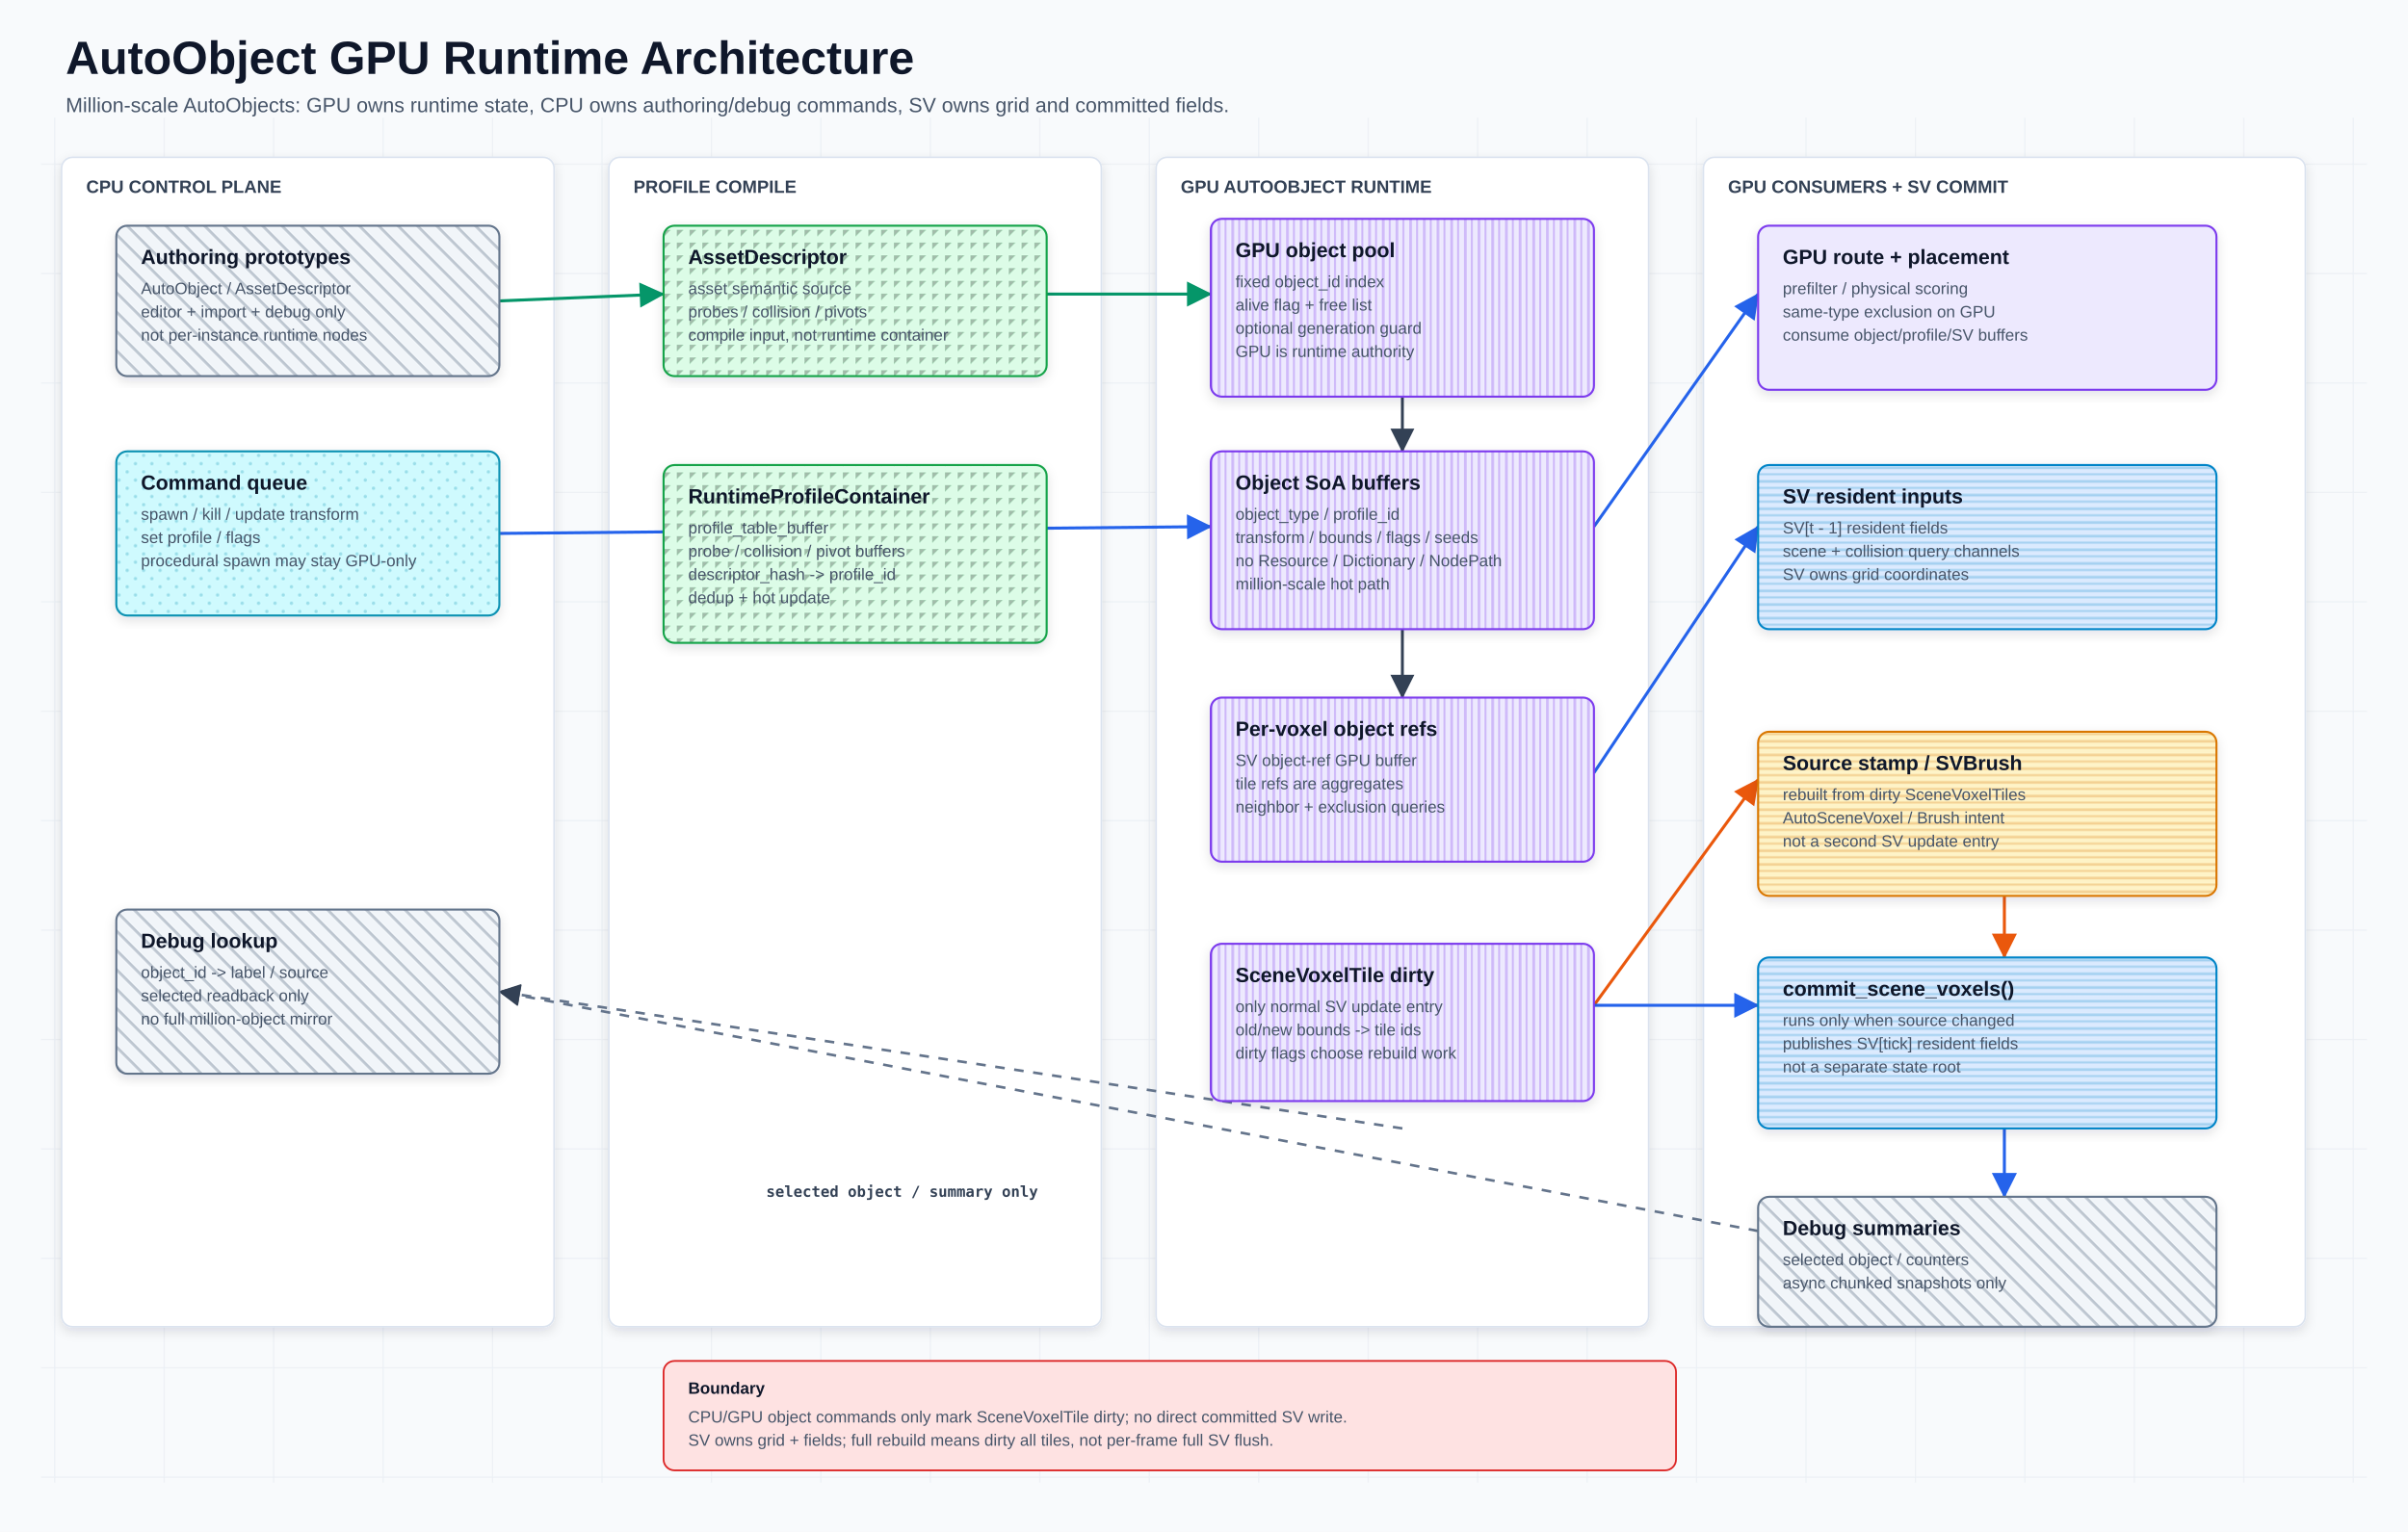
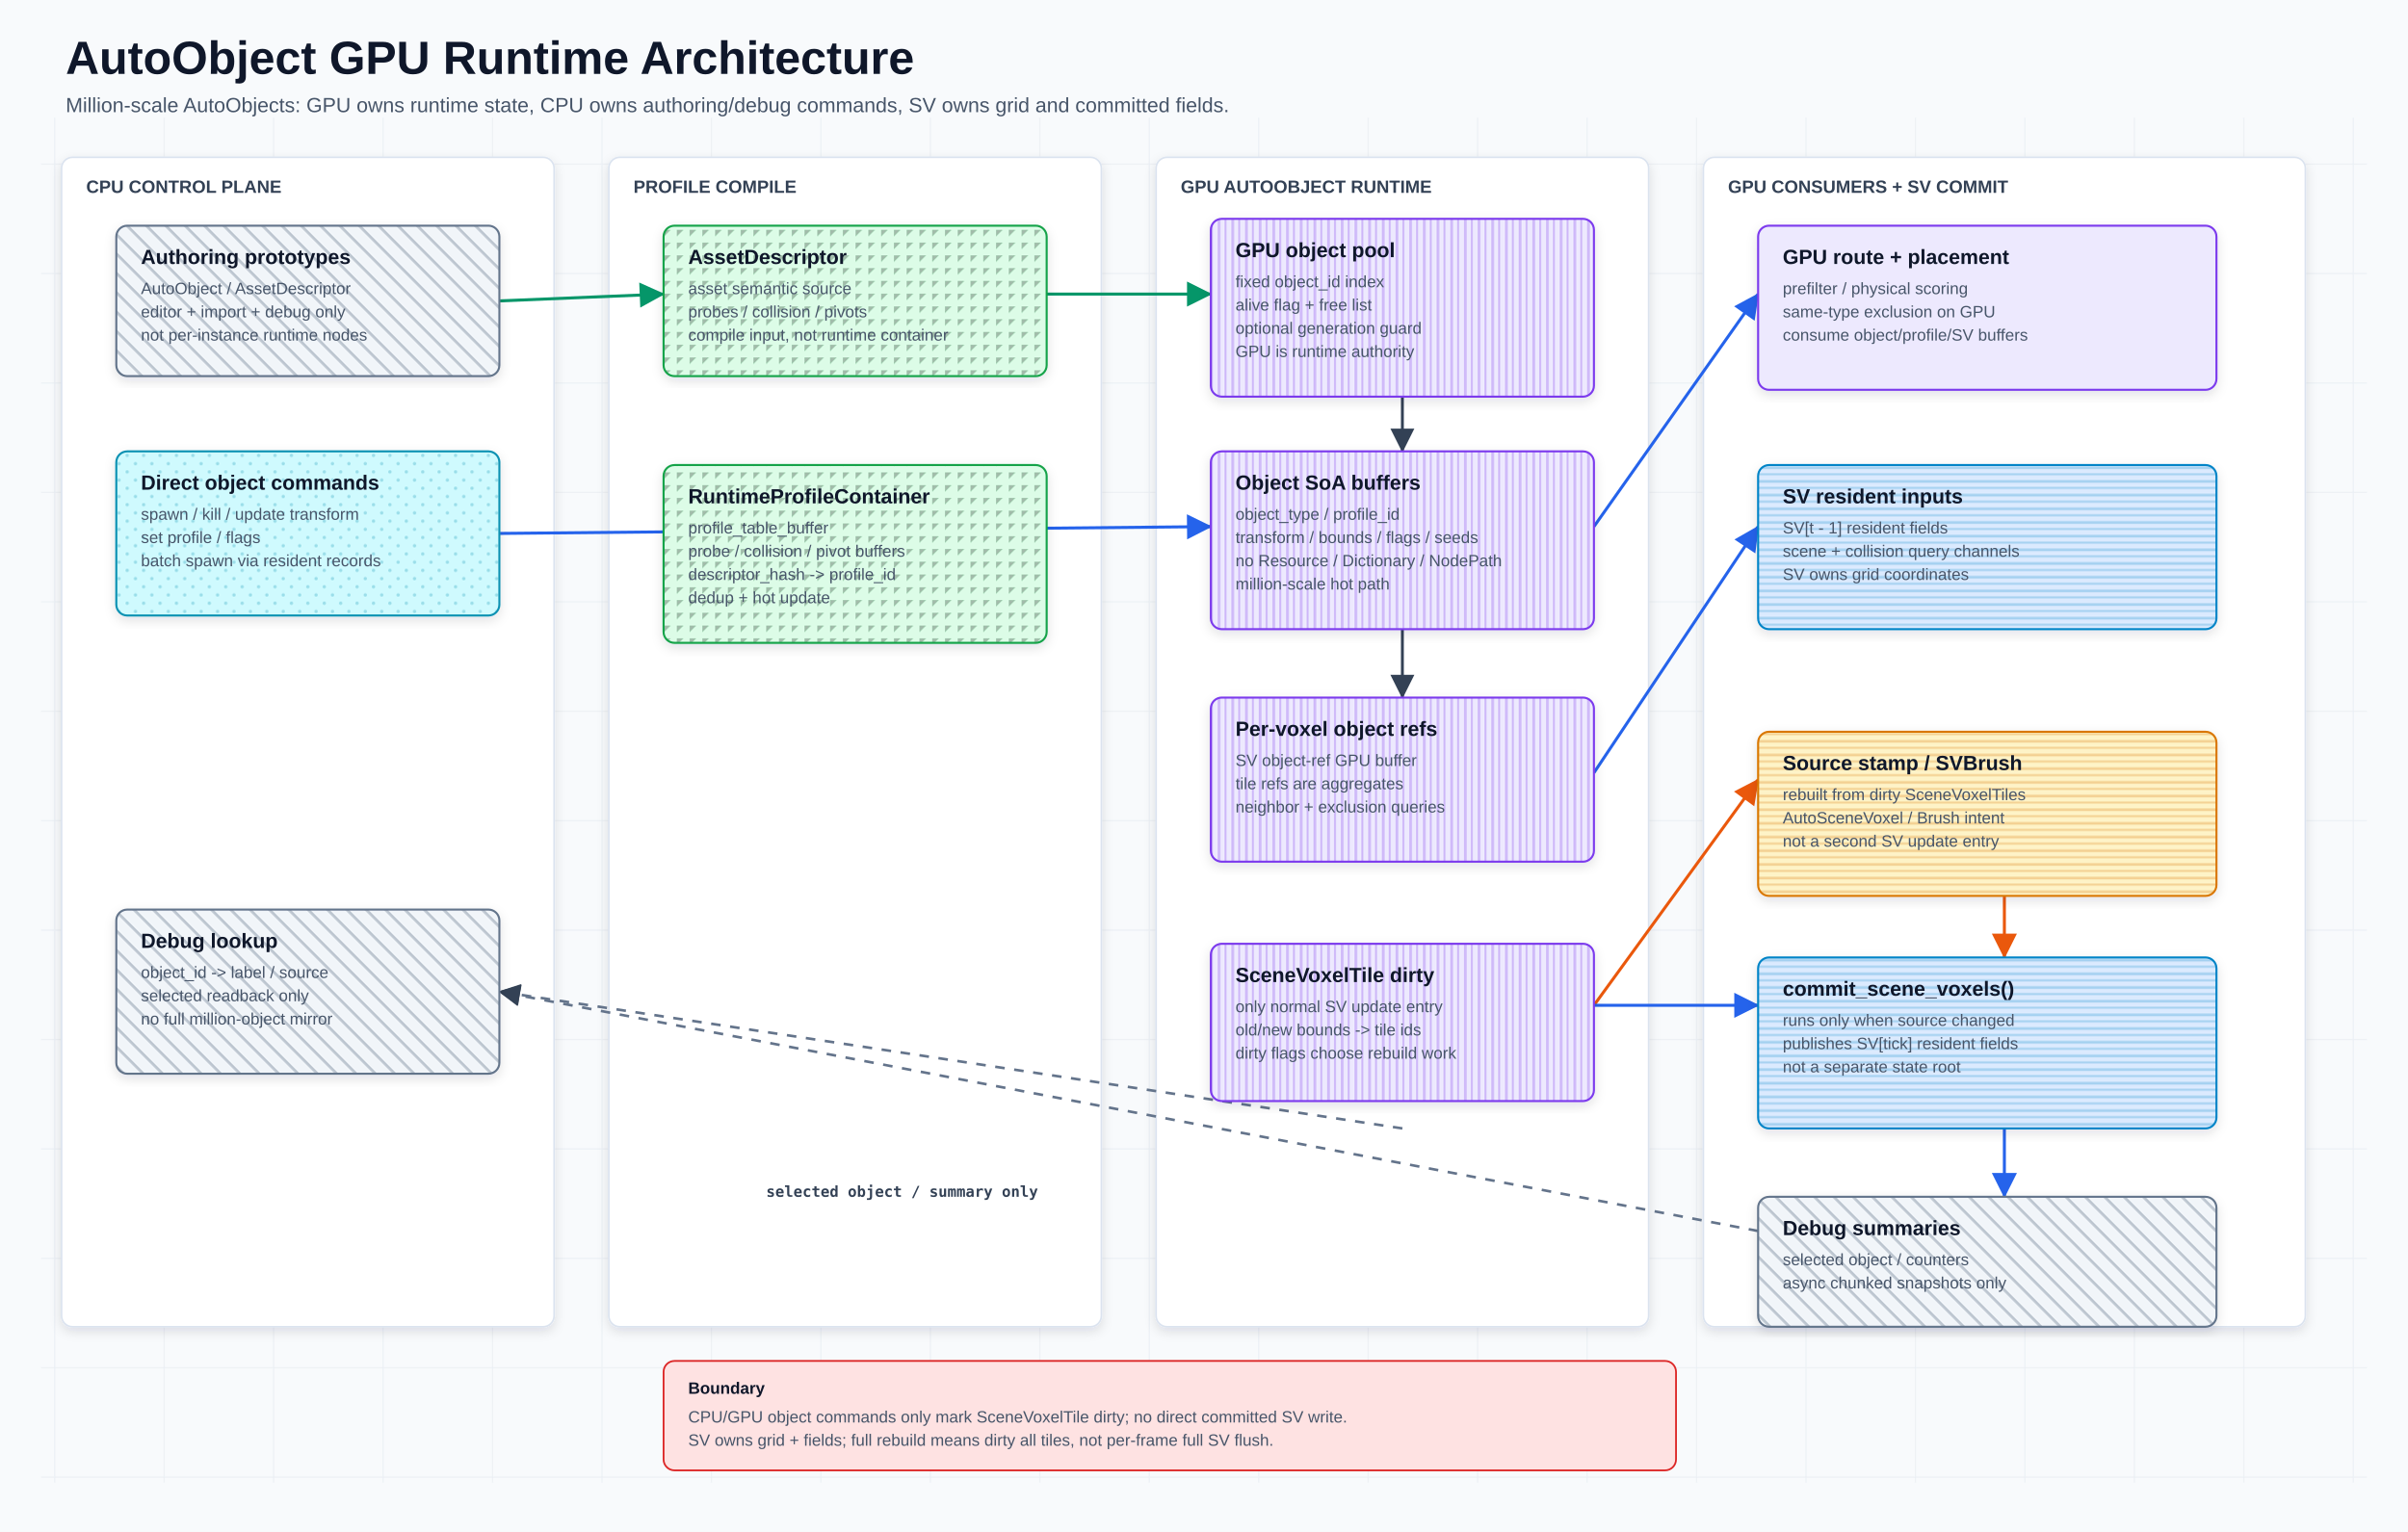
<svg xmlns="http://www.w3.org/2000/svg" width="1760" height="1120" viewBox="0 0 1760 1120" role="img" aria-labelledby="title desc">
  <defs>
    <marker id="arrow" viewBox="0 0 12 12" refX="10.5" refY="6" markerWidth="10" markerHeight="10" orient="auto">
      <path d="M1,1 L11,6 L1,11 Z" fill="#334155" />
    </marker>
    <marker id="arrow-blue" viewBox="0 0 12 12" refX="10.5" refY="6" markerWidth="10" markerHeight="10" orient="auto">
      <path d="M1,1 L11,6 L1,11 Z" fill="#2563eb" />
    </marker>
    <marker id="arrow-green" viewBox="0 0 12 12" refX="10.5" refY="6" markerWidth="10" markerHeight="10" orient="auto">
      <path d="M1,1 L11,6 L1,11 Z" fill="#059669" />
    </marker>
    <marker id="arrow-orange" viewBox="0 0 12 12" refX="10.5" refY="6" markerWidth="10" markerHeight="10" orient="auto">
      <path d="M1,1 L11,6 L1,11 Z" fill="#ea580c" />
    </marker>
    <filter id="shadow" x="-8%" y="-8%" width="116%" height="116%">
      <feDropShadow dx="0" dy="3" stdDeviation="4" flood-color="#0f172a" flood-opacity="0.12" />
    </filter>
    <pattern id="autoobject-dot-bg" patternUnits="userSpaceOnUse" width="12" height="12">
      <rect width="12" height="12" fill="#cffafe" />
      <circle cx="3" cy="3" r="1.25" fill="#0891b2" opacity="0.256" />
      <circle cx="9" cy="9" r="1.25" fill="#0891b2" opacity="0.256" />
    </pattern>
    <pattern id="descriptor-grid" patternUnits="userSpaceOnUse" width="9.333" height="9.333">
      <rect width="9.333" height="9.333" fill="#dcfce7" />
      <path d="M4.667 0H0V4.667" stroke="#16a34a" stroke-width="0.333" opacity="0.258" />
      <path d="M0 4.667L4.667 0" stroke="#16a34a" stroke-width="0.333" opacity="0.258" />
    </pattern>
    <pattern id="gpu-buffer-bg" patternUnits="userSpaceOnUse" width="10" height="10">
      <rect width="10" height="10" fill="#ede9fe" />
      <rect x="0" y="0" width="2" height="10" fill="#7c3aed" opacity="0.262" />
      <rect x="5" y="0" width="1.5" height="10" fill="#7c3aed" opacity="0.262" />
    </pattern>
    <pattern id="sv-stripe-blue" patternUnits="userSpaceOnUse" width="10" height="10">
      <rect width="10" height="10" fill="#dbeafe" />
      <rect y="1" width="10" height="2" fill="#0284c7" opacity="0.235" />
      <rect y="6" width="10" height="1.5" fill="#0284c7" opacity="0.235" />
    </pattern>
    <pattern id="sv-stripe-amber" patternUnits="userSpaceOnUse" width="10" height="10">
      <rect width="10" height="10" fill="#fef3c7" />
      <rect y="1" width="10" height="2" fill="#d97706" opacity="0.264" />
      <rect y="6" width="10" height="1.5" fill="#d97706" opacity="0.264" />
    </pattern>
    <pattern id="note-hatch" patternUnits="userSpaceOnUse" width="10" height="10" patternTransform="rotate(45)">
      <rect width="10" height="10" fill="#f1f5f9" />
      <rect x="0" y="0" width="10" height="2" fill="#64748b" opacity="0.362" />
    </pattern>
  </defs>
  <style>
    :root { color-scheme: light; }
    .bg { fill: #f8fafc; }
    .grid { stroke: #e2e8f0; stroke-width: 1; opacity: 0.7; }
    .title { fill: #0f172a; font: 700 34px "Segoe UI", "Microsoft YaHei", Arial, sans-serif; letter-spacing: 0; }
    .subtitle { fill: #475569; font: 500 15px "Segoe UI", "Microsoft YaHei", Arial, sans-serif; letter-spacing: 0; }
    .lane-title { fill: #334155; font: 700 13px "Segoe UI", "Microsoft YaHei", Arial, sans-serif; letter-spacing: 0; }
    .node-title { fill: #0f172a; font: 700 15px "Segoe UI", "Microsoft YaHei", Arial, sans-serif; letter-spacing: 0; }
    .small { fill: #475569; font: 500 12px "Segoe UI", "Microsoft YaHei", Arial, sans-serif; letter-spacing: 0; }
    .mono { fill: #334155; font: 600 11px Consolas, "Cascadia Mono", monospace; letter-spacing: 0; }
    .note-text { fill: #0f172a; font: 600 12px "Segoe UI", "Microsoft YaHei", Arial, sans-serif; letter-spacing: 0; }
    .lane { fill: #ffffff; stroke: #dbe3ef; stroke-width: 1.2; filter: url(#shadow); }
    .node { stroke-width: 1.5; filter: url(#shadow); }
    .edge { stroke: #334155; stroke-width: 2.1; fill: none; marker-end: url(#arrow); }
    .edge-blue { stroke: #2563eb; stroke-width: 2.2; fill: none; marker-end: url(#arrow-blue); }
    .edge-green { stroke: #059669; stroke-width: 2.2; fill: none; marker-end: url(#arrow-green); }
    .edge-orange { stroke: #ea580c; stroke-width: 2.2; fill: none; marker-end: url(#arrow-orange); }
    .edge-dash { stroke: #64748b; stroke-width: 1.9; fill: none; stroke-dasharray: 7 7; marker-end: url(#arrow); }
    .edge-warn { stroke: #dc2626; stroke-width: 2; fill: none; stroke-dasharray: 8 6; marker-end: url(#arrow); }
  </style>
  <rect class="bg" x="0" y="0" width="1760" height="1120" />
  <g opacity="0.65">
    <line class="grid" x1="40" y1="86" x2="40" y2="1084" />
    <line class="grid" x1="120" y1="86" x2="120" y2="1084" />
    <line class="grid" x1="200" y1="86" x2="200" y2="1084" />
    <line class="grid" x1="280" y1="86" x2="280" y2="1084" />
    <line class="grid" x1="360" y1="86" x2="360" y2="1084" />
    <line class="grid" x1="440" y1="86" x2="440" y2="1084" />
    <line class="grid" x1="520" y1="86" x2="520" y2="1084" />
    <line class="grid" x1="600" y1="86" x2="600" y2="1084" />
    <line class="grid" x1="680" y1="86" x2="680" y2="1084" />
    <line class="grid" x1="760" y1="86" x2="760" y2="1084" />
    <line class="grid" x1="840" y1="86" x2="840" y2="1084" />
    <line class="grid" x1="920" y1="86" x2="920" y2="1084" />
    <line class="grid" x1="1000" y1="86" x2="1000" y2="1084" />
    <line class="grid" x1="1080" y1="86" x2="1080" y2="1084" />
    <line class="grid" x1="1160" y1="86" x2="1160" y2="1084" />
    <line class="grid" x1="1240" y1="86" x2="1240" y2="1084" />
    <line class="grid" x1="1320" y1="86" x2="1320" y2="1084" />
    <line class="grid" x1="1400" y1="86" x2="1400" y2="1084" />
    <line class="grid" x1="1480" y1="86" x2="1480" y2="1084" />
    <line class="grid" x1="1560" y1="86" x2="1560" y2="1084" />
    <line class="grid" x1="1640" y1="86" x2="1640" y2="1084" />
    <line class="grid" x1="1720" y1="86" x2="1720" y2="1084" />
    <line class="grid" x1="30" y1="120" x2="1730" y2="120" />
    <line class="grid" x1="30" y1="200" x2="1730" y2="200" />
    <line class="grid" x1="30" y1="280" x2="1730" y2="280" />
    <line class="grid" x1="30" y1="360" x2="1730" y2="360" />
    <line class="grid" x1="30" y1="440" x2="1730" y2="440" />
    <line class="grid" x1="30" y1="520" x2="1730" y2="520" />
    <line class="grid" x1="30" y1="600" x2="1730" y2="600" />
    <line class="grid" x1="30" y1="680" x2="1730" y2="680" />
    <line class="grid" x1="30" y1="760" x2="1730" y2="760" />
    <line class="grid" x1="30" y1="840" x2="1730" y2="840" />
    <line class="grid" x1="30" y1="920" x2="1730" y2="920" />
    <line class="grid" x1="30" y1="1000" x2="1730" y2="1000" />
    <line class="grid" x1="30" y1="1080" x2="1730" y2="1080" />
  </g>
  <text class="title" x="48" y="54">AutoObject GPU Runtime Architecture</text>
  <text class="subtitle" x="48" y="82">Million-scale AutoObjects: GPU owns runtime state, CPU owns authoring/debug commands, SV owns grid and committed fields.</text>
  <g>
    <rect class="lane" x="45" y="115" width="360" height="855" rx="8" />
    <text class="lane-title" x="63" y="141">CPU CONTROL PLANE</text>
    <rect class="lane" x="445" y="115" width="360" height="855" rx="8" />
    <text class="lane-title" x="463" y="141">PROFILE COMPILE</text>
    <rect class="lane" x="845" y="115" width="360" height="855" rx="8" />
    <text class="lane-title" x="863" y="141">GPU AUTOOBJECT RUNTIME</text>
    <rect class="lane" x="1245" y="115" width="440" height="855" rx="8" />
    <text class="lane-title" x="1263" y="141">GPU CONSUMERS + SV COMMIT</text>
  </g>
  <g>
    <path class="edge-green" d="M 365 220 L 485 215" />
    <path class="edge-green" d="M 765 215 L 885 215" />
    <path class="edge-blue" d="M 365 390 L 885 385" />
    <path class="edge" d="M 1025 275 L 1025 330" />
    <path class="edge" d="M 1025 455 L 1025 510" />
    <path class="edge-blue" d="M 1165 385 L 1285 215" />
    <path class="edge-blue" d="M 1165 565 L 1285 385" />
    <path class="edge-orange" d="M 1165 735 L 1285 570" />
    <path class="edge-blue" d="M 1165 735 L 1285 735" />
    <path class="edge-orange" d="M 1465 635 L 1465 700" />
    <path class="edge-blue" d="M 1465 815 L 1465 875" />
    <path class="edge-dash" d="M 1285 900 L 365 725" />
    <path class="edge-dash" d="M 1025 825 L 365 725" />
    <text class="mono" x="560" y="875">selected object / summary only</text>
  </g>
  <g>
    <g id="authoring-prototypes">
      <rect class="node" x="85" y="165" width="280" height="110" rx="8" fill="url(#note-hatch)" stroke="#64748b" />
      <text class="node-title" x="103" y="193">Authoring prototypes</text>
      <text class="small">
        <tspan x="103" y="215">AutoObject / AssetDescriptor</tspan>
        <tspan x="103" y="232">editor + import + debug only</tspan>
        <tspan x="103" y="249">not per-instance runtime nodes</tspan>
      </text>
    </g>
-     <g id="command-queue">
+     <g id="object-commands">
      <rect class="node" x="85" y="330" width="280" height="120" rx="8" fill="url(#autoobject-dot-bg)" stroke="#0891b2" />
-       <text class="node-title" x="103" y="358">Command queue</text>
+       <text class="node-title" x="103" y="358">Direct object commands</text>
      <text class="small">
        <tspan x="103" y="380">spawn / kill / update transform</tspan>
        <tspan x="103" y="397">set profile / flags</tspan>
-         <tspan x="103" y="414">procedural spawn may stay GPU-only</tspan>
+         <tspan x="103" y="414">batch spawn via resident records</tspan>
      </text>
    </g>
    <g id="debug-lookup">
      <rect class="node" x="85" y="665" width="280" height="120" rx="8" fill="url(#note-hatch)" stroke="#64748b" />
      <text class="node-title" x="103" y="693">Debug lookup</text>
      <text class="small">
        <tspan x="103" y="715">object_id -&gt; label / source</tspan>
        <tspan x="103" y="732">selected readback only</tspan>
        <tspan x="103" y="749">no full million-object mirror</tspan>
      </text>
    </g>
    <g id="descriptor-source">
      <rect class="node" x="485" y="165" width="280" height="110" rx="8" fill="url(#descriptor-grid)" stroke="#16a34a" />
      <text class="node-title" x="503" y="193">AssetDescriptor</text>
      <text class="small">
        <tspan x="503" y="215">asset semantic source</tspan>
        <tspan x="503" y="232">probes / collision / pivots</tspan>
        <tspan x="503" y="249">compile input, not runtime container</tspan>
      </text>
    </g>
    <g id="profile-container">
      <rect class="node" x="485" y="340" width="280" height="130" rx="8" fill="url(#descriptor-grid)" stroke="#16a34a" />
      <text class="node-title" x="503" y="368">RuntimeProfileContainer</text>
      <text class="small">
        <tspan x="503" y="390">profile_table_buffer</tspan>
        <tspan x="503" y="407">probe / collision / pivot buffers</tspan>
        <tspan x="503" y="424">descriptor_hash -&gt; profile_id</tspan>
        <tspan x="503" y="441">dedup + hot update</tspan>
      </text>
    </g>
    <g id="gpu-object-pool">
      <rect class="node" x="885" y="160" width="280" height="130" rx="8" fill="url(#gpu-buffer-bg)" stroke="#7c3aed" />
      <text class="node-title" x="903" y="188">GPU object pool</text>
      <text class="small">
        <tspan x="903" y="210">fixed object_id index</tspan>
        <tspan x="903" y="227">alive flag + free list</tspan>
        <tspan x="903" y="244">optional generation guard</tspan>
        <tspan x="903" y="261">GPU is runtime authority</tspan>
      </text>
    </g>
    <g id="soa-buffers">
      <rect class="node" x="885" y="330" width="280" height="130" rx="8" fill="url(#gpu-buffer-bg)" stroke="#7c3aed" />
      <text class="node-title" x="903" y="358">Object SoA buffers</text>
      <text class="small">
        <tspan x="903" y="380">object_type / profile_id</tspan>
        <tspan x="903" y="397">transform / bounds / flags / seeds</tspan>
        <tspan x="903" y="414">no Resource / Dictionary / NodePath</tspan>
        <tspan x="903" y="431">million-scale hot path</tspan>
      </text>
    </g>
    <g id="per-voxel-object-refs">
      <rect class="node" x="885" y="510" width="280" height="120" rx="8" fill="url(#gpu-buffer-bg)" stroke="#7c3aed" />
      <text class="node-title" x="903" y="538">Per-voxel object refs</text>
      <text class="small">
        <tspan x="903" y="560">SV object-ref GPU buffer</tspan>
        <tspan x="903" y="577">tile refs are aggregates</tspan>
        <tspan x="903" y="594">neighbor + exclusion queries</tspan>
      </text>
    </g>
    <g id="dirty-regions">
      <rect class="node" x="885" y="690" width="280" height="115" rx="8" fill="url(#gpu-buffer-bg)" stroke="#7c3aed" />
      <text class="node-title" x="903" y="718">SceneVoxelTile dirty</text>
      <text class="small">
        <tspan x="903" y="740">only normal SV update entry</tspan>
        <tspan x="903" y="757">old/new bounds -&gt; tile ids</tspan>
        <tspan x="903" y="774">dirty flags choose rebuild work</tspan>
      </text>
    </g>
    <g id="prefilter-placement">
      <rect class="node" x="1285" y="165" width="335" height="120" rx="8" fill="#ede9fe" stroke="#7c3aed" />
      <text class="node-title" x="1303" y="193">GPU route + placement</text>
      <text class="small">
        <tspan x="1303" y="215">prefilter / physical scoring</tspan>
        <tspan x="1303" y="232">same-type exclusion on GPU</tspan>
        <tspan x="1303" y="249">consume object/profile/SV buffers</tspan>
      </text>
    </g>
    <g id="sv-inputs">
      <rect class="node" x="1285" y="340" width="335" height="120" rx="8" fill="url(#sv-stripe-blue)" stroke="#0284c7" />
      <text class="node-title" x="1303" y="368">SV resident inputs</text>
      <text class="small">
        <tspan x="1303" y="390">SV[t - 1] resident fields</tspan>
        <tspan x="1303" y="407">scene + collision query channels</tspan>
        <tspan x="1303" y="424">SV owns grid coordinates</tspan>
      </text>
    </g>
    <g id="source-write-streams">
      <rect class="node" x="1285" y="535" width="335" height="120" rx="8" fill="url(#sv-stripe-amber)" stroke="#d97706" />
      <text class="node-title" x="1303" y="563">Source stamp / SVBrush</text>
      <text class="small">
        <tspan x="1303" y="585">rebuilt from dirty SceneVoxelTiles</tspan>
        <tspan x="1303" y="602">AutoSceneVoxel / Brush intent</tspan>
        <tspan x="1303" y="619">not a second SV update entry</tspan>
      </text>
    </g>
    <g id="blend-sv">
      <rect class="node" x="1285" y="700" width="335" height="125" rx="8" fill="url(#sv-stripe-blue)" stroke="#0284c7" />
      <text class="node-title" x="1303" y="728">commit_scene_voxels()</text>
      <text class="small">
        <tspan x="1303" y="750">runs only when source changed</tspan>
        <tspan x="1303" y="767">publishes SV[tick] resident fields</tspan>
        <tspan x="1303" y="784">not a separate state root</tspan>
      </text>
    </g>
    <g id="feedback-debug">
      <rect class="node" x="1285" y="875" width="335" height="95" rx="8" fill="url(#note-hatch)" stroke="#64748b" />
      <text class="node-title" x="1303" y="903">Debug summaries</text>
      <text class="small">
        <tspan x="1303" y="925">selected object / counters</tspan>
        <tspan x="1303" y="942">async chunked snapshots only</tspan>
      </text>
    </g>
  </g>
  <g>
    <rect x="485" y="995" width="740" height="80" rx="8" fill="#fee2e2" stroke="#dc2626" stroke-width="1.3" />
    <text class="note-text" x="503" y="1019">Boundary</text>
    <text class="small">
      <tspan x="503" y="1040">CPU/GPU object commands only mark SceneVoxelTile dirty; no direct committed SV write.</tspan>
      <tspan x="503" y="1057">SV owns grid + fields; full rebuild means dirty all tiles, not per-frame full SV flush.</tspan>
    </text>
  </g>
</svg>
